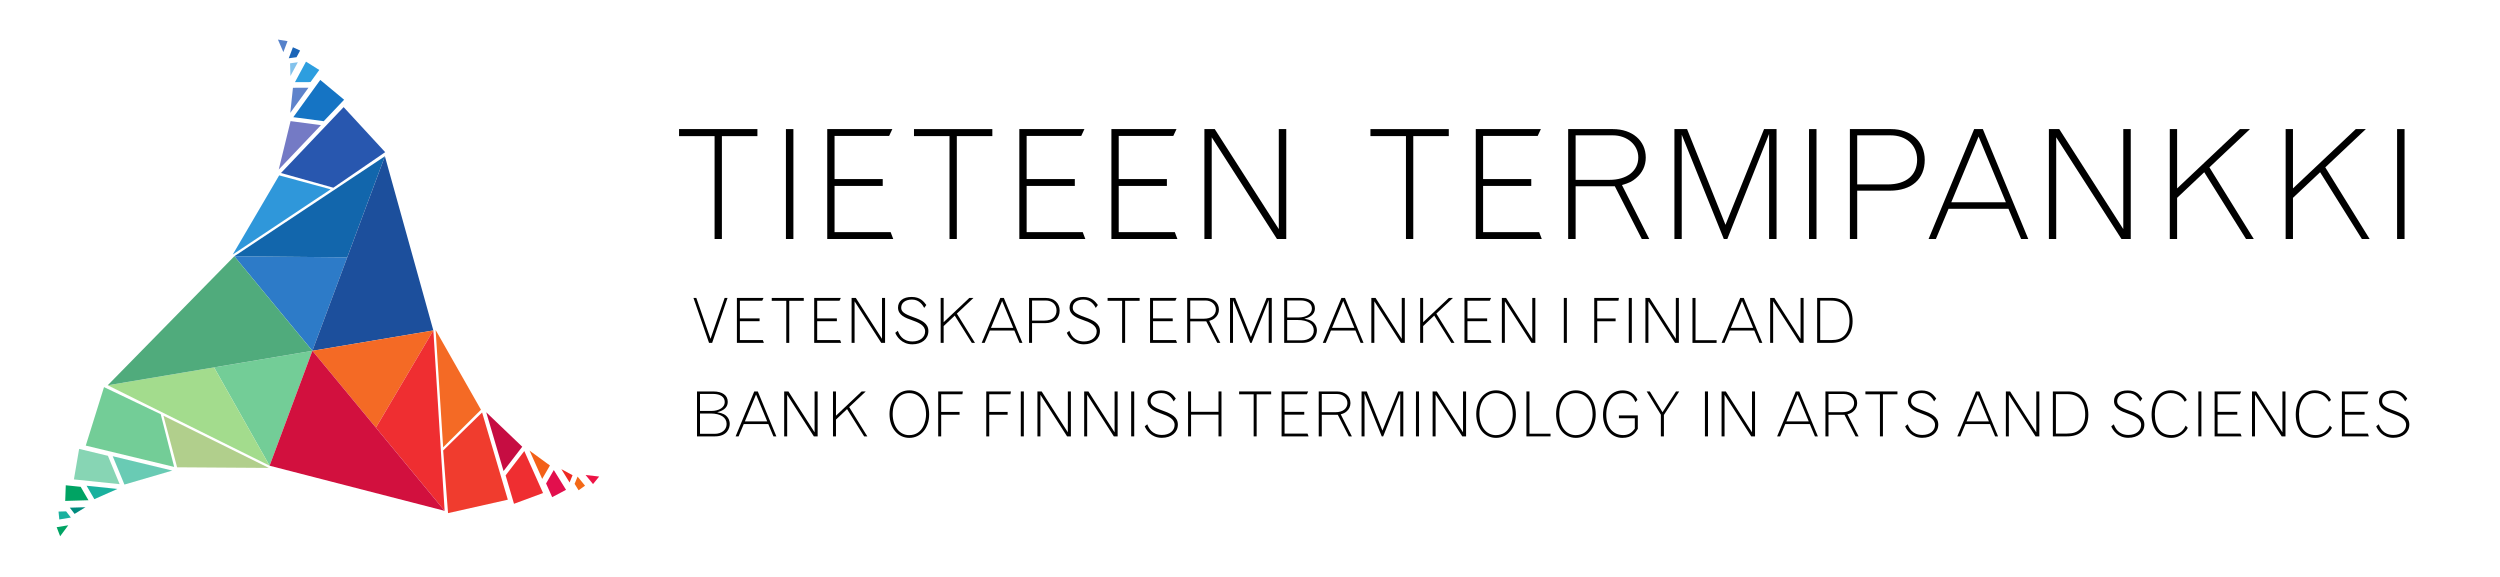
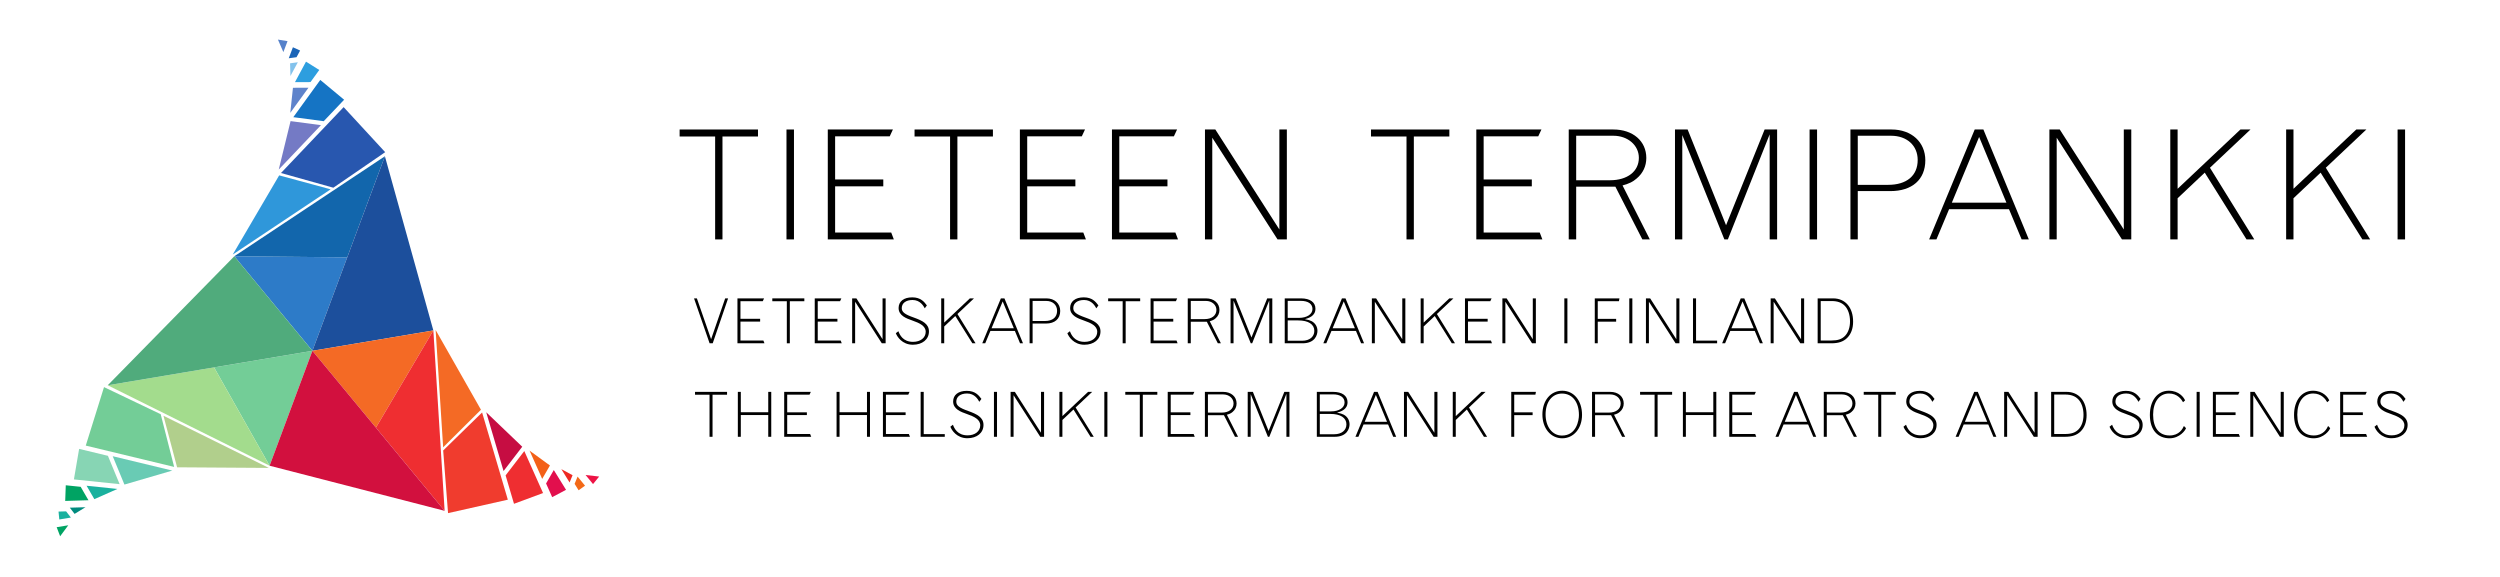
- <svg xmlns="http://www.w3.org/2000/svg" id="svg3946" version="1.2" viewBox="0 0 1300 300" height="400" width="1300pt">
-   <g id="surface7150">
-     <path id="path3699" d="M162.453 182.414l-40.617-49.16 58.727.57zm0 0" fill="#2d7bc8" />
-     <path id="path3701" d="M121.836 133.254l78.309-51.988-19.583 52.558zm0 0" fill="#1266ac" />
-     <path id="path3703" d="M200.148 81.266l25.192 90.558-62.887 10.594zm0 0" fill="#1c4f9c" />
-     <path id="path3705" d="M121.04 132.34l24.132-41.149 26.754 7.258zm0 0" fill="#2f97da" />
-     <path id="path3707" d="M173.344 97.605l26.945-18.476-21.598-23.426-32.582 34.262zm0 0" fill="#2857af" />
-     <path id="path3709" d="M144.941 88.172l6.153-25.192 15.812 2.094zm0 0" fill="#747ac5" />
-     <path id="path3711" d="M168.328 63.023l10.613-11.164-12.398-10.293-14.027 19.364zm0 0" fill="#1574c4" />
-     <path id="path3713" d="M150.945 58.68l1.39-13.04 8.067-.011zm0 0" fill="#5e83cb" />
-     <path id="path3715" d="M161.453 42.691l4.57-6.308-6.906-4.324-5.73 10.644zm0 0" fill="#2d9edf" />
-     <path id="path3717" d="M151.02 39.547l-.18-6.629 4.043-.55zm0 0" fill="#83c2ec" />
-     <path id="path3719" d="M154.195 29.75l1.868-3.469-3.754-1.707-2.157 5.723zm0 0" fill="#1a64b7" />
-     <path id="path3721" d="M149.516 21.39l-4.993-.804 2.832 6.523zm0 0" fill="#5581ca" />
-     <path id="path3723" d="M162.453 182.414l-22.266 59.758-28.87-51.14zm0 0" fill="#73cd97" />
-     <path id="path3725" d="M140.188 242.172l-84.18-41.824 55.308-9.317zm0 0" fill="#a3dc8d" />
-     <path id="path3727" d="M56.008 200.344l65.832-67.094 40.613 49.164zm0 0" fill="#50ab7c" />
-     <path id="path3729" d="M139.797 243.32l-47.707-.324-7.09-26.8zm0 0" fill="#b1cf8c" />
-     <path id="path3731" d="M83.563 215.39L54.09 201.298l-9.492 30.414 45.96 11.086zm0 0" fill="#73cd97" />
-     <path id="path3733" d="M89.594 244.703l-24.895 7.27-6.09-14.743zm0 0" fill="#69cbb4" />
-     <path id="path3735" d="M56.117 237.027l-14.972-3.609-2.715 15.879 23.78 2.469zm0 0" fill="#87d5b4" />
-     <path id="path3737" d="M61.047 254.25l-11.988 5.313-4.043-6.977zm0 0" fill="#1ab19e" />
-     <path id="path3739" d="M41.95 253.145l-7.75-.805-.29 8.144 12.082-.363zm0 0" fill="#00a363" />
-     <path id="path3741" d="M44.441 263.754l-5.652 3.469-2.496-3.227zm0 0" fill="#008b7e" />
-     <path id="path3743" d="M34.367 265.902l-3.937.118.402 4.101 6.031-.992zm0 0" fill="#1ab19e" />
-     <path id="path3745" d="M29.469 274.137l1.8 4.722 4.235-5.714zm0 0" fill="#00a363" />
-     <path id="path3747" d="M162.453 182.414l62.887-10.59-29.86 50.57zm0 0" fill="#f46a25" />
-     <path id="path3749" d="M225.34 171.824l5.867 93.809-35.727-43.238zm0 0" fill="#ef2e31" />
-     <path id="path3751" d="M231.207 265.633l-91.023-23.461 22.27-59.758zm0 0" fill="#d2103e" />
-     <path id="path3753" d="M226.527 171.586l23.57 41.476-19.66 19.543zm0 0" fill="#f46a25" />
-     <path id="path3755" d="M230.453 234.25l2.531 32.574 31.086-6.988-13.379-45.348zm0 0" fill="#f03c2e" />
-     <path id="path3757" d="M252.828 214.371l18.738 17.926-9.718 12.644zm0 0" fill="#c60d42" />
-     <path id="path3759" d="M262.914 247.2l4.363 14.773 15.11-5.59-9.754-21.832zm0 0" fill="#ef2e31" />
-     <path id="path3761" d="M275.367 234.32l10.598 7.727-4.024 6.988zm0 0" fill="#f36018" />
-     <path id="path3763" d="M283.957 251.41l3.176 7.113 7.203-3.82-6.36-10.281zm0 0" fill="#e20f4d" />
-     <path id="path3765" d="M291.898 243.95l5.832 3.16-1.546 3.773zm0 0" fill="#ee2922" />
-     <path id="path3767" d="M298.797 251.598l2.07 3.351 3.352-2.398-3.875-4.727zm0 0" fill="#f36917" />
-     <path id="path3769" d="M308.379 251.723l3.187-3.918-7.066-.809zm0 0" fill="#ed1345" />
-     <path id="path3771" d="M353.11 67.129h40.745v3.644h-18.468v53.508h-3.805V70.773h-18.473zm0 0" />
-     <path id="path3773" d="M408.684 67.129h3.882v57.152h-3.882zm0 0" />
-     <path id="path3775" d="M430.164 67.129h33.848l-1.664 3.566h-28.38V93.13h25.052v3.566h-25.051v24.02h29.172l1.347 3.566h-34.324zm0 0" />
-     <path id="path3777" d="M475.273 67.129h40.743v3.644h-18.47v53.508h-3.804V70.773h-18.469zm0 0" />
-     <path id="path3779" d="M530.05 67.129h33.848l-1.664 3.566h-28.379V93.13h25.051v3.566h-25.05v24.02h29.171l1.348 3.566h-34.324zm0 0" />
-     <path id="path3781" d="M577.93 67.129h33.851l-1.668 3.566h-28.375V93.13h25.047v3.566h-25.047v24.02h29.168l1.348 3.566H577.93zm0 0" />
-     <path id="path3783" d="M626.29 67.129h5.39l33.293 52v-52h3.882v57.152h-4.835l-33.926-52.875v52.875h-3.805zm0 0" />
-     <path id="path3785" d="M712.625 67.129h40.746v3.644h-18.469v53.508h-3.804V70.773h-18.473zm0 0" />
-     <path id="path3787" d="M767.406 67.129h33.848l-1.664 3.566h-28.38V93.13h25.048v3.566H771.21v24.02h29.172l1.344 3.566h-34.32zm0 0" />
-     <path id="path3789" d="M819.328 70.379v23.144h17.598c9.039 0 14.984-4.597 14.984-11.652 0-6.5-5.71-11.492-13.238-11.492zm-3.883-3.25h23.227c10.144 0 17.121 6.023 17.121 14.82 0 4.203-1.742 7.93-5.074 10.703-2.059 1.743-3.489 2.457-7.293 3.567l14.191 28.062h-3.887l-14.03-27.43h-20.372v27.43h-3.883zm0 0" />
-     <path id="path3791" d="M870.7 67.129h6.577l19.977 49.777 20.055-49.777h6.5v57.152h-3.883V69.664l-21.719 54.617h-1.824l-21.88-54.222v54.222H870.7zm0 0" />
-     <path id="path3793" d="M940.695 67.129h3.887v57.152h-3.887zm0 0" />
-     <path id="path3795" d="M965.746 70.379v25.523h15.777c9.668 0 15.38-4.757 15.38-12.922 0-7.53-5.63-12.601-13.876-12.601zm-3.805-3.25h21.407c10.382 0 17.515 6.578 17.515 16.012 0 9.988-6.816 16.011-18.152 16.011h-16.965v25.13h-3.805zm0 0" />
-     <path id="path3797" d="M1028.863 71.012l-14.191 34.164h28.379zm-2.3-3.883h4.519l23.621 57.152h-3.726l-6.579-15.695h-31.152l-6.578 15.695h-3.809zm0 0" />
-     <path id="path3799" d="M1065.426 67.129h5.39l33.293 52v-52h3.883v57.152h-4.836l-33.926-52.875v52.875h-3.804zm0 0" />
-     <path id="path3801" d="M1128.29 67.129h3.804v30.836l32.66-30.836h5.23l-21.086 19.894 23.07 37.258h-4.042l-21.723-34.722-14.11 13.32v21.402h-3.804zm0 0" />
-     <path id="path3803" d="M1188.54 67.129h3.804v30.836l32.66-30.836h5.23l-21.086 19.894 23.07 37.258h-4.042l-21.723-34.722-14.11 13.32v21.402h-3.804zm0 0" />
-     <path id="path3805" d="M1246.488 67.129h3.883v57.152h-3.883zm0 0" />
-     <path id="path3807" d="M360.598 154.934h1.492l7.387 21.261 7.328-21.261h1.52L370.32 178.3h-1.62zm0 0" />
-     <path id="path3809" d="M383.188 154.934h13.84l-.68 1.457h-11.602v9.172h10.238v1.46h-10.238v9.82h11.926l.55 1.458h-14.034zm0 0" />
-     <path id="path3811" d="M401.309 154.934h16.656v1.488h-7.55V178.3h-1.556v-21.88h-7.55zm0 0" />
-     <path id="path3813" d="M423.379 154.934h13.84l-.68 1.457h-11.601v9.172h10.238v1.46h-10.238v9.82h11.925l.551 1.458H423.38zm0 0" />
-     <path id="path3815" d="M442.828 154.934h2.203l13.614 21.261v-21.261h1.585V178.3h-1.976l-13.871-21.617V178.3h-1.555zm0 0" />
-     <path id="path3817" d="M466.875 172.016c.648 1.78 2.3 5.539 7.617 5.539 3.856 0 6.578-2.14 6.578-5.22 0-3.108-3.273-4.6-6.902-5.862-3.145-1.106-7.195-2.528-7.195-6.516 0-3.434 2.691-5.543 7.097-5.543 4.442 0 6.258 2.367 7.618 4.18l-1.102 1.523c-.649-1.23-2.367-4.34-6.352-4.34-3.437 0-5.609 1.653-5.609 4.246 0 2.008 1.492 3.207 6.258 4.891 4.504 1.621 7.875 3.277 7.875 7.23 0 4.114-3.403 6.903-8.363 6.903-5.606 0-8.266-4.313-8.848-5.996zm0 0" />
-     <path id="path3819" d="M489.145 154.934h1.554v12.605l13.352-12.605h2.14l-8.62 8.136L507 178.3h-1.652l-8.88-14.195-5.769 5.446v8.75h-1.554zm0 0" />
-     <path id="path3821" d="M521.102 156.523l-5.801 13.97h11.601zm-.942-1.59h1.848l9.66 23.368h-1.523l-2.692-6.418h-12.738l-2.688 6.418h-1.554zm0 0" />
-     <path id="path3823" d="M536.668 156.262v10.437h6.45c3.952 0 6.284-1.945 6.284-5.285 0-3.078-2.3-5.152-5.672-5.152zm-1.559-1.328h8.754c4.242 0 7.16 2.687 7.16 6.546 0 4.083-2.785 6.547-7.421 6.547h-6.934v10.274h-1.559zm0 0" />
-     <path id="path3825" d="M556.082 172.016c.648 1.78 2.3 5.539 7.613 5.539 3.86 0 6.582-2.14 6.582-5.22 0-3.108-3.273-4.6-6.902-5.862-3.145-1.106-7.195-2.528-7.195-6.516 0-3.434 2.687-5.543 7.097-5.543 4.438 0 6.254 2.367 7.618 4.18l-1.106 1.523c-.648-1.23-2.363-4.34-6.351-4.34-3.434 0-5.606 1.653-5.606 4.246 0 2.008 1.488 3.207 6.254 4.891 4.504 1.621 7.875 3.277 7.875 7.23 0 4.114-3.402 6.903-8.36 6.903-5.609 0-8.265-4.313-8.847-5.996zm0 0" />
-     <path id="path3827" d="M575.95 154.934h16.66v1.488h-7.551V178.3H583.5v-21.88h-7.55zm0 0" />
-     <path id="path3829" d="M598.023 154.934h13.836l-.68 1.457h-11.6v9.172h10.241v1.46h-10.242v9.82h11.926l.55 1.458h-14.03zm0 0" />
-     <path id="path3831" d="M618.926 156.262v9.465h7.195c3.695 0 6.125-1.883 6.125-4.766 0-2.656-2.332-4.7-5.41-4.7zm-1.586-1.328h9.496c4.148 0 7 2.464 7 6.058 0 1.719-.715 3.242-2.074 4.375-.844.715-1.426 1.008-2.98 1.461l5.8 11.473h-1.59l-5.734-11.215h-8.332V178.3h-1.586zm0 0" />
-     <path id="path3833" d="M639.605 154.934h2.692l8.168 20.355 8.2-20.355h2.655V178.3h-1.586v-22.332l-8.882 22.332h-.747l-8.94-22.168V178.3h-1.56zm0 0" />
-     <path id="path3835" d="M669.328 166.406v10.567h7.55c3.763 0 6.29-2.043 6.29-5.121 0-3.434-3.113-5.446-8.363-5.446zm0-10.176v8.848h5.867c4.114 0 7-1.879 7-4.601 0-2.66-2.27-4.247-5.996-4.247zm-1.555-1.296h8.457c4.7 0 7.52 2.007 7.52 5.379 0 3.859-3.531 4.863-5.477 5.445 1.75.324 2.625.586 3.5 1.039 1.88 1.004 3.012 2.883 3.012 5.02 0 2.14-1.262 6.484-7.742 6.484h-9.27zm0 0" />
-     <path id="path3837" d="M698.473 156.523l-5.801 13.97h11.601zm-.938-1.59h1.844l9.66 23.368h-1.523l-2.692-6.418H692.09l-2.692 6.418h-1.554zm0 0" />
-     <path id="path3839" d="M713.098 154.934h2.203l13.613 21.261v-21.261h1.59V178.3h-1.977l-13.87-21.617V178.3h-1.56zm0 0" />
-     <path id="path3841" d="M738.477 154.934h1.554v12.605l13.352-12.605h2.14l-8.62 8.136 9.433 15.23h-1.656l-8.88-14.195-5.769 5.446v8.75h-1.554zm0 0" />
-     <path id="path3843" d="M761.523 154.934h13.84l-.683 1.457h-11.602v9.172h10.242v1.46h-10.242v9.82h11.926l.55 1.458h-14.03zm0 0" />
-     <path id="path3845" d="M780.969 154.934h2.203l13.613 21.261v-21.261h1.59V178.3h-1.977l-13.87-21.617V178.3h-1.56zm0 0" />
-     <path id="path3847" d="M813.188 154.934h1.585V178.3h-1.586zm0 0" />
-     <path id="path3849" d="M829.004 154.934h12.836l-.262 1.457h-11.02v9.203h9.563v1.46h-9.562v11.247h-1.555zm0 0" />
-     <path id="path3851" d="M846.96 154.934h1.587V178.3h-1.586zm0 0" />
-     <path id="path3853" d="M855.613 154.934h2.203l13.614 21.261v-21.261h1.586V178.3h-1.977l-13.871-21.617V178.3h-1.555zm0 0" />
-     <path id="path3855" d="M880.086 154.934h1.586v21.972h10.957v1.395h-12.543zm0 0" />
-     <path id="path3857" d="M905.852 156.523l-5.801 13.97h11.601zm-.942-1.59h1.848l9.66 23.368h-1.523l-2.692-6.418h-12.738l-2.688 6.418h-1.558zm0 0" />
-     <path id="path3859" d="M920.477 154.934h2.203l13.613 21.261v-21.261h1.586V178.3h-1.977l-13.87-21.617V178.3h-1.555zm0 0" />
-     <path id="path3861" d="M946.504 156.328v20.516h5.64c3.305 0 5.344-.715 7-2.399 1.684-1.75 2.59-4.41 2.59-7.554 0-3.403-1.004-6.383-2.754-8.133-1.585-1.621-3.793-2.43-6.707-2.43zm-1.59-1.394h8.04c6.32 0 10.401 4.73 10.401 12.12 0 3.598-1.07 6.45-3.144 8.493-1.977 1.91-4.438 2.754-8.266 2.754h-7.03zm0 0" />
-     <path id="path3863" d="M364 215.023v10.567h7.555c3.757 0 6.285-2.043 6.285-5.121 0-3.434-3.11-5.446-8.36-5.446zm0-10.175v8.847h5.867c4.117 0 7-1.879 7-4.601 0-2.66-2.27-4.246-5.996-4.246zm-1.555-1.297h8.457c4.703 0 7.52 2.008 7.52 5.379 0 3.86-3.531 4.863-5.477 5.445 1.75.324 2.625.586 3.5 1.04 1.88 1.003 3.016 2.882 3.016 5.023 0 2.14-1.266 6.48-7.746 6.48h-9.27zm0 0" />
-     <path id="path3865" d="M393.145 205.14l-5.801 13.97h11.601zm-.938-1.59h1.848l9.656 23.368h-1.524l-2.69-6.418h-12.735l-2.692 6.418h-1.554zm0 0" />
-     <path id="path3867" d="M407.773 203.55h2.204l13.609 21.262v-21.261h1.59v23.367h-1.977l-13.87-21.617v21.617h-1.556zm0 0" />
-     <path id="path3869" d="M433.152 203.55h1.555v12.61l13.352-12.61h2.14l-8.62 8.137 9.429 15.231h-1.653l-8.882-14.195-5.766 5.445v8.75h-1.555zm0 0" />
-     <path id="path3871" d="M481.54 215.61c0-6.81-3.435-11.184-8.813-11.184-5.122 0-8.528 4.375-8.528 10.86 0 6.448 3.535 10.984 8.528 10.984 7.582 0 8.812-8.004 8.812-10.66m-18.992-.294c0-7.226 4.246-12.347 10.308-12.347 6.06 0 10.305 5.152 10.305 12.543 0 7.066-4.344 12.187-10.305 12.187-5.996 0-10.308-5.187-10.308-12.383" />
-     <path id="path3873" d="M487.863 203.55h12.832l-.257 1.462h-11.02v9.203h9.562v1.457h-9.562v11.246h-1.555zm0 0" />
-     <path id="path3875" d="M512.852 203.55h12.832l-.258 1.462h-11.02v9.203h9.563v1.457h-9.563v11.246h-1.554zm0 0" />
-     <path id="path3877" d="M530.809 203.55h1.586v23.368h-1.586zm0 0" />
-     <path id="path3879" d="M539.46 203.55h2.204l13.613 21.262v-21.261h1.586v23.367h-1.976l-13.871-21.617v21.617h-1.555zm0 0" />
-     <path id="path3881" d="M563.77 203.55h2.203l13.613 21.262v-21.261h1.586v23.367h-1.977l-13.87-21.617v21.617h-1.555zm0 0" />
-     <path id="path3883" d="M588.207 203.55h1.59v23.368h-1.59zm0 0" />
-     <path id="path3885" d="M596.602 220.633c.648 1.781 2.3 5.539 7.617 5.539 3.855 0 6.578-2.137 6.578-5.219 0-3.11-3.274-4.598-6.902-5.863-3.145-1.102-7.196-2.528-7.196-6.516 0-3.433 2.692-5.543 7.098-5.543 4.441 0 6.258 2.367 7.617 4.184l-1.101 1.523c-.649-1.234-2.368-4.343-6.352-4.343-3.438 0-5.61 1.652-5.61 4.246 0 2.007 1.493 3.207 6.258 4.894 4.504 1.617 7.875 3.274 7.875 7.227 0 4.113-3.402 6.902-8.363 6.902-5.605 0-8.266-4.309-8.848-5.996zm0 0" />
-     <path id="path3887" d="M617.8 203.55h1.555v10.598h14.262v-10.597h1.555v23.367h-1.555v-11.309h-14.262v11.309h-1.554zm0 0" />
-     <path id="path3889" d="M644.348 203.55h16.66v1.493h-7.551v21.875h-1.555v-21.875h-7.554zm0 0" />
-     <path id="path3891" d="M666.422 203.55h13.84l-.684 1.462h-11.601v9.172h10.242v1.457h-10.242v9.82h11.925l.551 1.457h-14.031zm0 0" />
-     <path id="path3893" d="M687.328 204.883v9.46h7.195c3.696 0 6.125-1.878 6.125-4.765 0-2.656-2.336-4.695-5.414-4.695zm-1.59-1.332h9.496c4.149 0 7 2.465 7 6.062 0 1.715-.71 3.242-2.074 4.375-.84.711-1.426 1.004-2.98 1.457l5.8 11.473h-1.585l-5.739-11.215h-8.328v11.215h-1.59zm0 0" />
-     <path id="path3895" d="M708.008 203.55h2.687l8.168 20.356 8.2-20.355h2.66v23.367h-1.59V204.59l-8.883 22.328h-.742l-8.946-22.168v22.168h-1.554zm0 0" />
-     <path id="path3897" d="M736.3 203.55h1.59v23.368h-1.59zm0 0" />
-     <path id="path3899" d="M744.957 203.55h2.203l13.613 21.262v-21.261h1.586v23.367h-1.976l-13.871-21.617v21.617h-1.555zm0 0" />
-     <path id="path3901" d="M786.637 215.61c0-6.81-3.438-11.184-8.817-11.184-5.12 0-8.523 4.375-8.523 10.86 0 6.448 3.531 10.984 8.523 10.984 7.586 0 8.817-8.004 8.817-10.66m-18.992-.294c0-7.226 4.246-12.347 10.304-12.347 6.063 0 10.309 5.152 10.309 12.543 0 7.066-4.344 12.187-10.309 12.187-5.996 0-10.304-5.187-10.304-12.383" />
-     <path id="path3903" d="M793.734 203.55h1.59v21.977h10.957v1.391h-12.547zm0 0" />
-     <path id="path3905" d="M828.156 215.61c0-6.81-3.437-11.184-8.816-11.184-5.121 0-8.524 4.375-8.524 10.86 0 6.448 3.532 10.984 8.524 10.984 7.586 0 8.816-8.004 8.816-10.66m-18.992-.294c0-7.226 4.246-12.347 10.305-12.347 6.062 0 10.308 5.152 10.308 12.543 0 7.066-4.343 12.187-10.308 12.187-5.996 0-10.305-5.187-10.305-12.383" />
-     <path id="path3907" d="M851.656 222.996c-1.136 1.914-2.886 4.7-8.039 4.7-5.734 0-10.047-5.122-10.047-11.926 0-7.489 4.215-12.77 10.114-12.77 5.445 0 7.355 3.727 7.777 4.926l-1.07 1.199c-1.262-3.145-3.145-4.664-6.645-4.664-5.055 0-8.488 4.566-8.488 11.246 0 6.352 3.465 10.531 8.781 10.531 2.723 0 4.473-1.101 6.059-3.34v-5.41h-8.262v-1.492h9.82zm0 0" />
-     <path id="path3909" d="M856.258 203.55h1.652l6.613 10.794 7-10.793h1.684l-7.969 12.219v11.148h-1.59v-11.277zm0 0" />
-     <path id="path3911" d="M886.563 203.55h1.59v23.368h-1.59zm0 0" />
-     <path id="path3913" d="M895.219 203.55h2.203l13.613 21.262v-21.261h1.586v23.367h-1.976l-13.872-21.617v21.617h-1.554zm0 0" />
-     <path id="path3915" d="M934.73 205.14l-5.8 13.97h11.605zm-.937-1.59h1.848l9.656 23.368h-1.52l-2.691-6.418h-12.738l-2.688 6.418h-1.558zm0 0" />
-     <path id="path3917" d="M950.816 204.883v9.46h7.196c3.695 0 6.125-1.878 6.125-4.765 0-2.656-2.332-4.695-5.414-4.695zm-1.59-1.332h9.497c4.152 0 7.004 2.465 7.004 6.062 0 1.715-.715 3.242-2.075 4.375-.843.711-1.43 1.004-2.98 1.457l5.797 11.473h-1.586l-5.738-11.215h-8.329v11.215h-1.59zm0 0" />
-     <path id="path3919" d="M970.012 203.55h16.66v1.493h-7.55v21.875h-1.556v-21.875h-7.554zm0 0" />
-     <path id="path3921" d="M992.02 220.633c.648 1.781 2.3 5.539 7.617 5.539 3.855 0 6.578-2.137 6.578-5.219 0-3.11-3.274-4.598-6.903-5.863-3.144-1.102-7.195-2.528-7.195-6.516 0-3.433 2.692-5.543 7.098-5.543 4.441 0 6.254 2.367 7.617 4.184l-1.102 1.523c-.648-1.234-2.367-4.343-6.355-4.343-3.434 0-5.605 1.652-5.605 4.246 0 2.007 1.492 3.207 6.257 4.894 4.504 1.617 7.875 3.274 7.875 7.227 0 4.113-3.402 6.902-8.363 6.902-5.605 0-8.266-4.309-8.848-5.996zm0 0" />
-     <path id="path3923" d="M1028.422 205.14l-5.8 13.97h11.605zm-.938-1.59h1.848l9.656 23.368h-1.52l-2.69-6.418h-12.739l-2.687 6.418h-1.559zm0 0" />
-     <path id="path3925" d="M1043.05 203.55h2.204l13.613 21.262v-21.261h1.586v23.367h-1.976l-13.872-21.617v21.617h-1.554zm0 0" />
-     <path id="path3927" d="M1069.078 204.945v20.516h5.64c3.305 0 5.344-.715 7-2.399 1.684-1.75 2.59-4.406 2.59-7.55 0-3.407-1.003-6.387-2.753-8.137-1.586-1.617-3.793-2.43-6.707-2.43zm-1.59-1.394h8.04c6.32 0 10.402 4.734 10.402 12.12 0 3.599-1.07 6.45-3.145 8.493-1.976 1.914-4.437 2.754-8.265 2.754h-7.032zm0 0" />
-     <path id="path3929" d="M1099.188 220.633c.648 1.781 2.3 5.539 7.617 5.539 3.855 0 6.578-2.137 6.578-5.219 0-3.11-3.274-4.598-6.903-5.863-3.144-1.102-7.195-2.528-7.195-6.516 0-3.433 2.688-5.543 7.098-5.543 4.441 0 6.254 2.367 7.617 4.184l-1.102 1.523c-.648-1.234-2.367-4.343-6.355-4.343-3.434 0-5.605 1.652-5.605 4.246 0 2.007 1.488 3.207 6.253 4.894 4.508 1.617 7.875 3.274 7.875 7.227 0 4.113-3.402 6.902-8.359 6.902-5.61 0-8.266-4.309-8.848-5.996zm0 0" />
-     <path id="path3931" d="M1137.629 222.414c-.324 1.137-3.309 5.281-8.59 5.281-5.836 0-10.21-4.05-10.21-12.12 0-7.516 3.952-12.606 9.82-12.606 5.378 0 7.843 3.5 8.492 5.023l-1.07.942c-.778-1.461-2.919-4.54-7.294-4.54-4.988 0-8.261 4.344-8.261 11.02 0 6.871 3.109 10.824 8.554 10.824 5.059 0 6.809-3.5 7.453-4.925zm0 0" />
-     <path id="path3933" d="M1143.14 203.55h1.587v23.368h-1.586zm0 0" />
-     <path id="path3935" d="M1151.598 203.55h13.84l-.684 1.462h-11.602v9.172h10.243v1.457h-10.243v9.82h11.926l.55 1.457h-14.03zm0 0" />
-     <path id="path3937" d="M1171.043 203.55h2.207l13.61 21.262v-21.261h1.59v23.367h-1.977l-13.871-21.617v21.617h-1.559zm0 0" />
-     <path id="path3939" d="M1212.594 222.414c-.32 1.137-3.305 5.281-8.586 5.281-5.836 0-10.211-4.05-10.211-12.12 0-7.516 3.953-12.606 9.82-12.606 5.38 0 7.844 3.5 8.492 5.023l-1.07.942c-.777-1.461-2.918-4.54-7.293-4.54-4.988 0-8.262 4.344-8.262 11.02 0 6.871 3.11 10.824 8.555 10.824 5.055 0 6.805-3.5 7.453-4.925zm0 0" />
-     <path id="path3941" d="M1217.781 203.55h13.84l-.68 1.462h-11.601v9.172h10.242v1.457h-10.242v9.82h11.926l.55 1.457h-14.035zm0 0" />
-     <path id="path3943" d="M1236.969 220.633c.648 1.781 2.304 5.539 7.617 5.539 3.86 0 6.578-2.137 6.578-5.219 0-3.11-3.27-4.598-6.902-5.863-3.145-1.102-7.196-2.528-7.196-6.516 0-3.433 2.692-5.543 7.098-5.543 4.441 0 6.254 2.367 7.617 4.184l-1.101 1.523c-.649-1.234-2.368-4.343-6.352-4.343-3.437 0-5.61 1.652-5.61 4.246 0 2.007 1.493 3.207 6.259 4.894 4.503 1.617 7.875 3.274 7.875 7.227 0 4.113-3.403 6.902-8.364 6.902-5.605 0-8.261-4.309-8.847-5.996zm0 0" />
+ <svg xmlns="http://www.w3.org/2000/svg" xmlns:xlink="http://www.w3.org/1999/xlink" id="svg770" width="1300pt" height="400" version="1.2" viewBox="0 0 1300 300">
+   <defs id="defs459">
+     <g id="g457">
+       <symbol id="glyph0-1" overflow="visible">
+         <path id="path367" stroke="none" d="M 5.234 -53.516 L 23.703 -53.516 L 23.703 0 L 27.516 0 L 27.516 -53.516 L 45.984 -53.516 L 45.984 -57.156 L 5.234 -57.156 Z M 5.234 -53.516" />
+       </symbol>
+       <symbol id="glyph0-2" overflow="visible">
+         <path id="path370" stroke="none" d="M 8.797 0 L 12.688 0 L 12.688 -57.156 L 8.797 -57.156 Z M 8.797 0" />
+       </symbol>
+       <symbol id="glyph0-3" overflow="visible">
+         <path id="path373" stroke="none" d="M 8 0 L 42.344 0 L 40.984 -3.562 L 11.812 -3.562 L 11.812 -27.594 L 36.859 -27.594 L 36.859 -31.156 L 11.812 -31.156 L 11.812 -53.594 L 40.203 -53.594 L 41.859 -57.156 L 8 -57.156 Z M 8 0" />
+       </symbol>
+       <symbol id="glyph0-4" overflow="visible">
+         <path id="path376" stroke="none" d="M 8.484 0 L 12.281 0 L 12.281 -52.875 L 46.219 0 L 51.062 0 L 51.062 -57.156 L 47.172 -57.156 L 47.172 -5.156 L 13.875 -57.156 L 8.484 -57.156 Z M 8.484 0" />
+       </symbol>
+       <symbol id="glyph0-6" overflow="visible">
+         <path id="path382" stroke="none" d="M 31.391 -53.906 C 38.922 -53.906 44.641 -48.922 44.641 -42.422 C 44.641 -35.359 38.688 -30.766 29.656 -30.766 L 12.047 -30.766 L 12.047 -53.906 Z M 8.172 0 L 12.047 0 L 12.047 -27.438 L 32.422 -27.438 L 46.453 0 L 50.344 0 L 36.156 -28.062 C 39.953 -29.172 41.391 -29.891 43.453 -31.641 C 46.781 -34.406 48.516 -38.141 48.516 -42.344 C 48.516 -51.141 41.547 -57.156 31.391 -57.156 L 8.172 -57.156 Z M 8.172 0" />
+       </symbol>
+       <symbol id="glyph0-7" overflow="visible">
+         <path id="path385" stroke="none" d="M 7.297 0 L 11.094 0 L 11.094 -54.234 L 32.984 0 L 34.797 0 L 56.531 -54.625 L 56.531 0 L 60.406 0 L 60.406 -57.156 L 53.906 -57.156 L 33.859 -7.375 L 13.875 -57.156 L 7.297 -57.156 Z M 7.297 0" />
+       </symbol>
+       <symbol id="glyph0-8" overflow="visible">
+         <path id="path388" stroke="none" d="M 28.859 -53.906 C 37.109 -53.906 42.734 -48.844 42.734 -41.312 C 42.734 -33.141 37.031 -28.375 27.359 -28.375 L 11.578 -28.375 L 11.578 -53.906 Z M 7.766 0 L 11.578 0 L 11.578 -25.125 L 28.547 -25.125 C 39.875 -25.125 46.703 -31.156 46.703 -41.141 C 46.703 -50.578 39.562 -57.156 29.172 -57.156 L 7.766 -57.156 Z M 7.766 0" />
+       </symbol>
+       <symbol id="glyph0-9" overflow="visible">
+         <path id="path391" stroke="none" d="M 44 -19.109 L 15.625 -19.109 L 29.812 -53.281 Z M 3.812 0 L 7.609 0 L 14.188 -15.703 L 45.344 -15.703 L 51.922 0 L 55.656 0 L 32.031 -57.156 L 27.516 -57.156 Z M 3.812 0" />
+       </symbol>
+       <symbol id="glyph0-10" overflow="visible">
+         <path id="path394" stroke="none" d="M 11.094 0 L 14.906 0 L 14.906 -21.406 L 29.016 -34.719 L 50.734 0 L 54.781 0 L 31.719 -37.266 L 52.797 -57.156 L 47.562 -57.156 L 14.906 -26.328 L 14.906 -57.156 L 11.094 -57.156 Z M 11.094 0" />
+       </symbol>
+       <symbol id="glyph1-1" overflow="visible">
+         <path id="path400" stroke="none" d="M 9.719 0 L 11.344 0 L 19.344 -23.359 L 17.828 -23.359 L 10.5 -2.109 L 3.109 -23.359 L 1.625 -23.359 Z M 9.719 0" />
+       </symbol>
+       <symbol id="glyph1-2" overflow="visible">
+         <path id="path403" stroke="none" d="M 3.266 0 L 17.312 0 L 16.75 -1.453 L 4.828 -1.453 L 4.828 -11.281 L 15.062 -11.281 L 15.062 -12.734 L 4.828 -12.734 L 4.828 -21.906 L 16.438 -21.906 L 17.109 -23.359 L 3.266 -23.359 Z M 3.266 0" />
+       </symbol>
+       <symbol id="glyph1-3" overflow="visible">
+         <path id="path406" stroke="none" d="M 2.141 -21.875 L 9.688 -21.875 L 9.688 0 L 11.25 0 L 11.25 -21.875 L 18.797 -21.875 L 18.797 -23.359 L 2.141 -23.359 Z M 2.141 -21.875" />
+       </symbol>
+       <symbol id="glyph1-4" overflow="visible">
+         <path id="path409" stroke="none" d="M 3.469 0 L 5.016 0 L 5.016 -21.609 L 18.891 0 L 20.875 0 L 20.875 -23.359 L 19.281 -23.359 L 19.281 -2.109 L 5.672 -23.359 L 3.469 -23.359 Z M 3.469 0" />
+       </symbol>
+       <symbol id="glyph1-5" overflow="visible">
+         <path id="path412" stroke="none" d="M 1.875 -5.25 C 2.469 -3.562 5.125 0.75 10.719 0.75 C 15.688 0.75 19.094 -2.047 19.094 -6.156 C 19.094 -10.109 15.719 -11.766 11.219 -13.391 C 6.453 -15.062 4.953 -16.266 4.953 -18.281 C 4.953 -20.875 7.125 -22.516 10.562 -22.516 C 14.547 -22.516 16.266 -19.406 16.922 -18.188 L 18.016 -19.703 C 16.656 -21.516 14.844 -23.891 10.406 -23.891 C 6 -23.891 3.312 -21.781 3.312 -18.344 C 3.312 -14.359 7.359 -12.938 10.5 -11.828 C 14.125 -10.562 17.406 -9.078 17.406 -5.969 C 17.406 -2.891 14.688 -0.75 10.828 -0.75 C 5.516 -0.75 3.859 -4.5 3.203 -6.281 Z M 1.875 -5.25" />
+       </symbol>
+       <symbol id="glyph1-6" overflow="visible">
+         <path id="path415" stroke="none" d="M 4.531 0 L 6.094 0 L 6.094 -8.75 L 11.859 -14.188 L 20.734 0 L 22.391 0 L 12.969 -15.234 L 21.578 -23.359 L 19.438 -23.359 L 6.094 -10.766 L 6.094 -23.359 L 4.531 -23.359 Z M 4.531 0" />
+       </symbol>
+       <symbol id="glyph1-7" overflow="visible">
+         <path id="path418" stroke="none" d="M 17.984 -7.812 L 6.391 -7.812 L 12.188 -21.781 Z M 1.562 0 L 3.109 0 L 5.797 -6.422 L 18.531 -6.422 L 21.219 0 L 22.75 0 L 13.094 -23.359 L 11.25 -23.359 Z M 1.562 0" />
+       </symbol>
+       <symbol id="glyph1-8" overflow="visible">
+         <path id="path421" stroke="none" d="M 11.797 -22.031 C 15.172 -22.031 17.469 -19.969 17.469 -16.891 C 17.469 -13.547 15.141 -11.594 11.188 -11.594 L 4.734 -11.594 L 4.734 -22.031 Z M 3.172 0 L 4.734 0 L 4.734 -10.266 L 11.672 -10.266 C 16.297 -10.266 19.094 -12.734 19.094 -16.812 C 19.094 -20.672 16.172 -23.359 11.922 -23.359 L 3.172 -23.359 Z M 3.172 0" />
+       </symbol>
+       <symbol id="glyph1-9" overflow="visible">
+         <path id="path424" stroke="none" d="M 12.828 -22.031 C 15.906 -22.031 18.25 -20 18.25 -17.344 C 18.25 -14.453 15.812 -12.578 12.125 -12.578 L 4.922 -12.578 L 4.922 -22.031 Z M 3.344 0 L 4.922 0 L 4.922 -11.219 L 13.25 -11.219 L 18.984 0 L 20.578 0 L 14.781 -11.469 C 16.328 -11.922 16.922 -12.219 17.766 -12.938 C 19.125 -14.062 19.828 -15.594 19.828 -17.312 C 19.828 -20.906 16.984 -23.359 12.828 -23.359 L 3.344 -23.359 Z M 3.344 0" />
+       </symbol>
+       <symbol id="glyph1-10" overflow="visible">
+         <path id="path427" stroke="none" d="M 2.984 0 L 4.531 0 L 4.531 -22.172 L 13.484 0 L 14.219 0 L 23.109 -22.328 L 23.109 0 L 24.688 0 L 24.688 -23.359 L 22.031 -23.359 L 13.844 -3.016 L 5.672 -23.359 L 2.984 -23.359 Z M 2.984 0" />
+       </symbol>
+       <symbol id="glyph1-11" overflow="visible">
+         <path id="path430" stroke="none" d="M 11.891 -22.062 C 15.625 -22.062 17.891 -20.484 17.891 -17.828 C 17.891 -15.094 15 -13.219 10.891 -13.219 L 5.016 -13.219 L 5.016 -22.062 Z M 10.5 -11.891 C 15.75 -11.891 18.859 -9.891 18.859 -6.453 C 18.859 -3.375 16.328 -1.328 12.578 -1.328 L 5.016 -1.328 L 5.016 -11.891 Z M 3.469 0 L 12.734 0 C 19.219 0 20.484 -4.344 20.484 -6.484 C 20.484 -8.625 19.344 -10.5 17.469 -11.5 C 16.594 -11.953 15.719 -12.219 13.969 -12.547 C 15.906 -13.125 19.438 -14.125 19.438 -17.984 C 19.438 -21.359 16.625 -23.359 11.922 -23.359 L 3.469 -23.359 Z M 3.469 0" />
+       </symbol>
+       <symbol id="glyph1-13" overflow="visible">
+         <path id="path436" stroke="none" d="M 3.594 0 L 5.188 0 L 5.188 -23.359 L 3.594 -23.359 Z M 3.594 0" />
+       </symbol>
+       <symbol id="glyph1-14" overflow="visible">
+         <path id="path439" stroke="none" d="M 2.859 0 L 4.406 0 L 4.406 -11.25 L 13.969 -11.25 L 13.969 -12.703 L 4.406 -12.703 L 4.406 -21.906 L 15.422 -21.906 L 15.688 -23.359 L 2.859 -23.359 Z M 2.859 0" />
+       </symbol>
+       <symbol id="glyph1-15" overflow="visible">
+         <path id="path442" stroke="none" d="M 3.625 0 L 16.172 0 L 16.172 -1.391 L 5.219 -1.391 L 5.219 -23.359 L 3.625 -23.359 Z M 3.625 0" />
+       </symbol>
+       <symbol id="glyph1-16" overflow="visible">
+         <path id="path445" stroke="none" d="M 10.953 -21.969 C 13.875 -21.969 16.078 -21.156 17.656 -19.547 C 19.406 -17.797 20.422 -14.812 20.422 -11.406 C 20.422 -8.266 19.516 -5.609 17.828 -3.859 C 16.172 -2.172 14.125 -1.453 10.828 -1.453 L 5.188 -1.453 L 5.188 -21.969 Z M 3.594 0 L 10.625 0 C 14.453 0 16.922 -0.844 18.891 -2.75 C 20.969 -4.797 22.031 -7.641 22.031 -11.25 C 22.031 -18.641 17.953 -23.359 11.641 -23.359 L 3.594 -23.359 Z M 3.594 0" />
+       </symbol>
+       <symbol id="glyph1-17" overflow="visible">
+         <path id="path448" stroke="none" d="M 3.469 0 L 5.016 0 L 5.016 -11.312 L 19.281 -11.312 L 19.281 0 L 20.844 0 L 20.844 -23.359 L 19.281 -23.359 L 19.281 -12.766 L 5.016 -12.766 L 5.016 -23.359 L 3.469 -23.359 Z M 3.469 0" />
+       </symbol>
+       <symbol id="glyph1-18" overflow="visible">
+         <path id="path451" stroke="none" d="M 12.156 0.781 C 18.109 0.781 22.453 -4.344 22.453 -11.406 C 22.453 -18.797 18.219 -23.953 12.156 -23.953 C 6.094 -23.953 1.844 -18.828 1.844 -11.594 C 1.844 -4.406 6.156 0.781 12.156 0.781 Z M 12.016 -0.641 C 7.031 -0.641 3.5 -5.188 3.5 -11.641 C 3.5 -18.109 6.906 -22.484 12.016 -22.484 C 17.406 -22.484 20.844 -18.109 20.844 -11.312 C 20.844 -8.656 19.609 -0.641 12.016 -0.641 Z M 12.016 -0.641" />
+       </symbol>
+       <symbol id="glyph1-19" overflow="visible">
+         <path id="path454" stroke="none" d="M 19.609 -5.609 C 18.953 -4.188 17.203 -0.688 12.156 -0.688 C 6.703 -0.688 3.594 -4.641 3.594 -11.5 C 3.594 -18.188 6.875 -22.516 11.859 -22.516 C 16.234 -22.516 18.375 -19.438 19.156 -17.984 L 20.219 -18.922 C 19.578 -20.453 17.109 -23.953 11.734 -23.953 C 5.859 -23.953 1.906 -18.859 1.906 -11.344 C 1.906 -3.266 6.281 0.781 12.125 0.781 C 17.406 0.781 20.391 -3.375 20.703 -4.5 Z M 19.609 -5.609" />
+       </symbol>
+     </g>
+   </defs>
+   <g id="surface77716" fill-opacity="1">
+     <path id="path461" fill="#2d7bc8" fill-rule="nonzero" stroke="none" d="M 162.453 182.414 L 121.836 133.254 L 180.562 133.824 Z M 162.453 182.414" />
+     <path id="path463" fill="#1266ac" fill-rule="nonzero" stroke="none" d="M 121.836 133.254 L 200.145 81.266 L 180.562 133.824 Z M 121.836 133.254" />
+     <path id="path465" fill="#1c4f9c" fill-rule="nonzero" stroke="none" d="M 200.148 81.266 L 225.34 171.824 L 162.453 182.418 Z M 200.148 81.266" />
+     <path id="path467" fill="#2f97da" fill-rule="nonzero" stroke="none" d="M 121.039 132.34 L 145.172 91.191 L 171.926 98.449 Z M 121.039 132.34" />
+     <path id="path469" fill="#2857af" fill-rule="nonzero" stroke="none" d="M 173.344 97.605 L 200.289 79.129 L 178.691 55.703 L 146.109 89.965 Z M 173.344 97.605" />
+     <path id="path471" fill="#747ac5" fill-rule="nonzero" stroke="none" d="M 144.941 88.172 L 151.094 62.98 L 166.906 65.074 Z M 144.941 88.172" />
+     <path id="path473" fill="#1574c4" fill-rule="nonzero" stroke="none" d="M 168.328 63.023 L 178.941 51.859 L 166.543 41.566 L 152.516 60.93 Z M 168.328 63.023" />
+     <path id="path475" fill="#5e83cb" fill-rule="nonzero" stroke="none" d="M 150.945 58.68 L 152.336 45.641 L 160.402 45.629 Z M 150.945 58.68" />
+     <path id="path477" fill="#2d9edf" fill-rule="nonzero" stroke="none" d="M 161.453 42.691 L 166.023 36.383 L 159.117 32.059 L 153.387 42.703 Z M 161.453 42.691" />
+     <path id="path479" fill="#83c2ec" fill-rule="nonzero" stroke="none" d="M 151.02 39.547 L 150.84 32.918 L 154.883 32.367 Z M 151.02 39.547" />
+     <path id="path481" fill="#1a64b7" fill-rule="nonzero" stroke="none" d="M 154.195 29.75 L 156.062 26.281 L 152.309 24.574 L 150.152 30.297 Z M 154.195 29.75" />
+     <path id="path483" fill="#5581ca" fill-rule="nonzero" stroke="none" d="M 149.516 21.391 L 144.523 20.586 L 147.355 27.109 Z M 149.516 21.391" />
+     <path id="path485" fill="#73cd97" fill-rule="nonzero" stroke="none" d="M 162.453 182.414 L 140.188 242.172 L 111.316 191.031 Z M 162.453 182.414" />
+     <path id="path487" fill="#a3dc8d" fill-rule="nonzero" stroke="none" d="M 140.188 242.172 L 56.008 200.348 L 111.316 191.031 Z M 140.188 242.172" />
+     <path id="path489" fill="#50ab7c" fill-rule="nonzero" stroke="none" d="M 56.008 200.344 L 121.84 133.25 L 162.453 182.414 Z M 56.008 200.344" />
+     <path id="path491" fill="#b1cf8c" fill-rule="nonzero" stroke="none" d="M 139.797 243.32 L 92.09 242.996 L 85 216.195 Z M 139.797 243.32" />
+     <path id="path493" fill="#73cd97" fill-rule="nonzero" stroke="none" d="M 83.562 215.391 L 54.09 201.297 L 44.598 231.711 L 90.559 242.797 Z M 83.562 215.391" />
+     <path id="path495" fill="#69cbb4" fill-rule="nonzero" stroke="none" d="M 89.594 244.703 L 64.699 251.973 L 58.609 237.23 Z M 89.594 244.703" />
+     <path id="path497" fill="#87d5b4" fill-rule="nonzero" stroke="none" d="M 56.117 237.027 L 41.145 233.418 L 38.43 249.297 L 62.211 251.766 Z M 56.117 237.027" />
+     <path id="path499" fill="#1ab19e" fill-rule="nonzero" stroke="none" d="M 61.047 254.25 L 49.059 259.562 L 45.016 252.586 Z M 61.047 254.25" />
+     <path id="path501" fill="#00a363" fill-rule="nonzero" stroke="none" d="M 41.949 253.145 L 34.199 252.34 L 33.91 260.484 L 45.992 260.121 Z M 41.949 253.145" />
+     <path id="path503" fill="#008b7e" fill-rule="nonzero" stroke="none" d="M 44.441 263.754 L 38.789 267.223 L 36.293 263.996 Z M 44.441 263.754" />
+     <path id="path505" fill="#1ab19e" fill-rule="nonzero" stroke="none" d="M 34.367 265.902 L 30.43 266.02 L 30.832 270.121 L 36.863 269.129 Z M 34.367 265.902" />
+     <path id="path507" fill="#00a363" fill-rule="nonzero" stroke="none" d="M 29.469 274.137 L 31.27 278.859 L 35.504 273.145 Z M 29.469 274.137" />
+     <path id="path509" fill="#f46a25" fill-rule="nonzero" stroke="none" d="M 162.453 182.414 L 225.34 171.824 L 195.48 222.395 Z M 162.453 182.414" />
+     <path id="path511" fill="#ef2e31" fill-rule="nonzero" stroke="none" d="M 225.34 171.824 L 231.207 265.633 L 195.48 222.395 Z M 225.34 171.824" />
+     <path id="path513" fill="#d2103e" fill-rule="nonzero" stroke="none" d="M 231.207 265.633 L 140.184 242.172 L 162.453 182.414 Z M 231.207 265.633" />
+     <path id="path515" fill="#f46a25" fill-rule="nonzero" stroke="none" d="M 226.527 171.586 L 250.098 213.062 L 230.438 232.605 Z M 226.527 171.586" />
+     <path id="path517" fill="#f03c2e" fill-rule="nonzero" stroke="none" d="M 230.453 234.25 L 232.984 266.824 L 264.07 259.836 L 250.691 214.488 Z M 230.453 234.25" />
+     <path id="path519" fill="#c60d42" fill-rule="nonzero" stroke="none" d="M 252.828 214.371 L 271.566 232.297 L 261.848 244.941 Z M 252.828 214.371" />
+     <path id="path521" fill="#ef2e31" fill-rule="nonzero" stroke="none" d="M 262.914 247.199 L 267.277 261.973 L 282.387 256.383 L 272.633 234.551 Z M 262.914 247.199" />
+     <path id="path523" fill="#f36018" fill-rule="nonzero" stroke="none" d="M 275.367 234.32 L 285.965 242.047 L 281.941 249.035 Z M 275.367 234.32" />
+     <path id="path525" fill="#e20f4d" fill-rule="nonzero" stroke="none" d="M 283.957 251.41 L 287.133 258.523 L 294.336 254.703 L 287.977 244.422 Z M 283.957 251.41" />
+     <path id="path527" fill="#ee2922" fill-rule="nonzero" stroke="none" d="M 291.898 243.949 L 297.73 247.109 L 296.184 250.883 Z M 291.898 243.949" />
+     <path id="path529" fill="#f36917" fill-rule="nonzero" stroke="none" d="M 298.797 251.598 L 300.867 254.949 L 304.219 252.551 L 300.344 247.824 Z M 298.797 251.598" />
+     <path id="path531" fill="#ed1345" fill-rule="nonzero" stroke="none" d="M 308.379 251.723 L 311.566 247.805 L 304.5 246.996 Z M 308.379 251.723" />
+     <g id="g535" fill="#000">
+       <use id="use533" x="348.17" y="124.493" xlink:href="#glyph0-1" />
+     </g>
+     <g id="g553" fill="#000">
+       <use id="use537" x="400.175" y="124.493" xlink:href="#glyph0-2" />
+       <use id="use539" x="422.451" y="124.493" xlink:href="#glyph0-3" />
+       <use id="use541" x="470.333" y="124.493" xlink:href="#glyph0-1" />
+       <use id="use543" x="522.337" y="124.493" xlink:href="#glyph0-3" />
+       <use id="use545" x="570.219" y="124.493" xlink:href="#glyph0-3" />
+       <use id="use547" x="618.101" y="124.493" xlink:href="#glyph0-4" />
+       <use id="use549" x="678.35" y="124.493" xlink:href="#glyph0-5" />
+       <use id="use551" x="698.168" y="124.493" xlink:href="#glyph0-5" />
+     </g>
+     <g id="g567" fill="#000">
+       <use id="use555" x="707.681" y="124.493" xlink:href="#glyph0-1" />
+       <use id="use557" x="759.685" y="124.493" xlink:href="#glyph0-3" />
+       <use id="use559" x="807.567" y="124.493" xlink:href="#glyph0-6" />
+       <use id="use561" x="863.694" y="124.493" xlink:href="#glyph0-7" />
+       <use id="use563" x="932.187" y="124.493" xlink:href="#glyph0-2" />
+       <use id="use565" x="954.463" y="124.493" xlink:href="#glyph0-8" />
+     </g>
+     <g id="g571" fill="#000">
+       <use id="use569" x="999.333" y="124.493" xlink:href="#glyph0-9" />
+     </g>
+     <g id="g581" fill="#000">
+       <use id="use573" x="1057.203" y="124.493" xlink:href="#glyph0-4" />
+       <use id="use575" x="1117.452" y="124.493" xlink:href="#glyph0-10" />
+       <use id="use577" x="1177.701" y="124.493" xlink:href="#glyph0-10" />
+       <use id="use579" x="1237.95" y="124.493" xlink:href="#glyph0-2" />
+     </g>
+     <g id="g599" fill="#000">
+       <use id="use583" x="359.269" y="178.514" xlink:href="#glyph1-1" />
+       <use id="use585" x="380.207" y="178.514" xlink:href="#glyph1-2" />
+       <use id="use587" x="399.46" y="178.514" xlink:href="#glyph1-3" />
+       <use id="use589" x="420.398" y="178.514" xlink:href="#glyph1-2" />
+       <use id="use591" x="439.651" y="178.514" xlink:href="#glyph1-4" />
+       <use id="use593" x="463.96" y="178.514" xlink:href="#glyph1-5" />
+       <use id="use595" x="484.898" y="178.514" xlink:href="#glyph1-6" />
+       <use id="use597" x="509.207" y="178.514" xlink:href="#glyph1-7" />
+     </g>
+     <g id="g615" fill="#000">
+       <use id="use601" x="532.22" y="178.514" xlink:href="#glyph1-8" />
+       <use id="use603" x="553.158" y="178.514" xlink:href="#glyph1-5" />
+       <use id="use605" x="574.096" y="178.514" xlink:href="#glyph1-3" />
+       <use id="use607" x="595.035" y="178.514" xlink:href="#glyph1-2" />
+       <use id="use609" x="614.287" y="178.514" xlink:href="#glyph1-9" />
+       <use id="use611" x="636.911" y="178.514" xlink:href="#glyph1-10" />
+       <use id="use613" x="664.591" y="178.514" xlink:href="#glyph1-11" />
+     </g>
+     <g id="g619" fill="#000">
+       <use id="use617" x="686.566" y="178.514" xlink:href="#glyph1-7" />
+     </g>
+     <g id="g645" fill="#000">
+       <use id="use621" x="709.903" y="178.514" xlink:href="#glyph1-4" />
+       <use id="use623" x="734.212" y="178.514" xlink:href="#glyph1-6" />
+       <use id="use625" x="758.521" y="178.514" xlink:href="#glyph1-2" />
+       <use id="use627" x="777.774" y="178.514" xlink:href="#glyph1-4" />
+       <use id="use629" x="802.083" y="178.514" xlink:href="#glyph1-12" />
+       <use id="use631" x="809.862" y="178.514" xlink:href="#glyph1-13" />
+       <use id="use633" x="818.646" y="178.514" xlink:href="#glyph1-12" />
+       <use id="use635" x="826.425" y="178.514" xlink:href="#glyph1-14" />
+       <use id="use637" x="843.635" y="178.514" xlink:href="#glyph1-13" />
+       <use id="use639" x="852.419" y="178.514" xlink:href="#glyph1-4" />
+       <use id="use641" x="876.728" y="178.514" xlink:href="#glyph1-15" />
+       <use id="use643" x="893.939" y="178.514" xlink:href="#glyph1-7" />
+     </g>
+     <g id="g651" fill="#000">
+       <use id="use647" x="917.276" y="178.514" xlink:href="#glyph1-4" />
+       <use id="use649" x="941.585" y="178.514" xlink:href="#glyph1-16" />
+     </g>
+     <g id="g679" fill="#000">
+       <use id="use653" x="359.269" y="227.132" xlink:href="#glyph1-3" />
+       <use id="use655" x="380.207" y="227.132" xlink:href="#glyph1-17" />
+       <use id="use657" x="404.516" y="227.132" xlink:href="#glyph1-2" />
+       <use id="use659" x="423.769" y="227.132" xlink:href="#glyph1-12" />
+       <use id="use661" x="431.548" y="227.132" xlink:href="#glyph1-17" />
+       <use id="use663" x="455.857" y="227.132" xlink:href="#glyph1-2" />
+       <use id="use665" x="475.11" y="227.132" xlink:href="#glyph1-15" />
+       <use id="use667" x="492.321" y="227.132" xlink:href="#glyph1-5" />
+       <use id="use669" x="513.259" y="227.132" xlink:href="#glyph1-13" />
+       <use id="use671" x="522.043" y="227.132" xlink:href="#glyph1-4" />
+       <use id="use673" x="546.352" y="227.132" xlink:href="#glyph1-6" />
+       <use id="use675" x="570.661" y="227.132" xlink:href="#glyph1-13" />
+       <use id="use677" x="579.444" y="227.132" xlink:href="#glyph1-12" />
+     </g>
+     <g id="g693" fill="#000">
+       <use id="use681" x="583.01" y="227.132" xlink:href="#glyph1-3" />
+       <use id="use683" x="603.948" y="227.132" xlink:href="#glyph1-2" />
+       <use id="use685" x="623.201" y="227.132" xlink:href="#glyph1-9" />
+       <use id="use687" x="645.824" y="227.132" xlink:href="#glyph1-10" />
+       <use id="use689" x="673.504" y="227.132" xlink:href="#glyph1-12" />
+       <use id="use691" x="681.283" y="227.132" xlink:href="#glyph1-11" />
+     </g>
+     <g id="g697" fill="#000">
+       <use id="use695" x="703.259" y="227.132" xlink:href="#glyph1-7" />
+     </g>
+     <g id="g713" fill="#000">
+       <use id="use699" x="726.595" y="227.132" xlink:href="#glyph1-4" />
+       <use id="use701" x="750.904" y="227.132" xlink:href="#glyph1-6" />
+       <use id="use703" x="775.213" y="227.132" xlink:href="#glyph1-12" />
+       <use id="use705" x="782.992" y="227.132" xlink:href="#glyph1-14" />
+       <use id="use707" x="800.203" y="227.132" xlink:href="#glyph1-18" />
+       <use id="use709" x="824.512" y="227.132" xlink:href="#glyph1-9" />
+       <use id="use711" x="847.136" y="227.132" xlink:href="#glyph1-12" />
+     </g>
+     <g id="g723" fill="#000">
+       <use id="use715" x="850.701" y="227.132" xlink:href="#glyph1-3" />
+       <use id="use717" x="871.639" y="227.132" xlink:href="#glyph1-17" />
+       <use id="use719" x="895.949" y="227.132" xlink:href="#glyph1-2" />
+       <use id="use721" x="915.201" y="227.132" xlink:href="#glyph1-12" />
+     </g>
+     <g id="g727" fill="#000">
+       <use id="use725" x="921.684" y="227.132" xlink:href="#glyph1-7" />
+     </g>
+     <g id="g731" fill="#000">
+       <use id="use729" x="945.02" y="227.132" xlink:href="#glyph1-9" />
+     </g>
+     <g id="g739" fill="#000">
+       <use id="use733" x="966.996" y="227.132" xlink:href="#glyph1-3" />
+       <use id="use735" x="987.934" y="227.132" xlink:href="#glyph1-5" />
+       <use id="use737" x="1008.872" y="227.132" xlink:href="#glyph1-12" />
+     </g>
+     <g id="g743" fill="#000">
+       <use id="use741" x="1015.355" y="227.132" xlink:href="#glyph1-7" />
+     </g>
+     <g id="g767" fill="#000">
+       <use id="use745" x="1038.691" y="227.132" xlink:href="#glyph1-4" />
+       <use id="use747" x="1063.001" y="227.132" xlink:href="#glyph1-16" />
+       <use id="use749" x="1087.31" y="227.132" xlink:href="#glyph1-12" />
+       <use id="use751" x="1095.088" y="227.132" xlink:href="#glyph1-5" />
+       <use id="use753" x="1116.027" y="227.132" xlink:href="#glyph1-19" />
+       <use id="use755" x="1138.65" y="227.132" xlink:href="#glyph1-13" />
+       <use id="use757" x="1147.434" y="227.132" xlink:href="#glyph1-2" />
+       <use id="use759" x="1166.687" y="227.132" xlink:href="#glyph1-4" />
+       <use id="use761" x="1190.996" y="227.132" xlink:href="#glyph1-19" />
+       <use id="use763" x="1213.62" y="227.132" xlink:href="#glyph1-2" />
+       <use id="use765" x="1232.872" y="227.132" xlink:href="#glyph1-5" />
+     </g>
  </g>
</svg>
